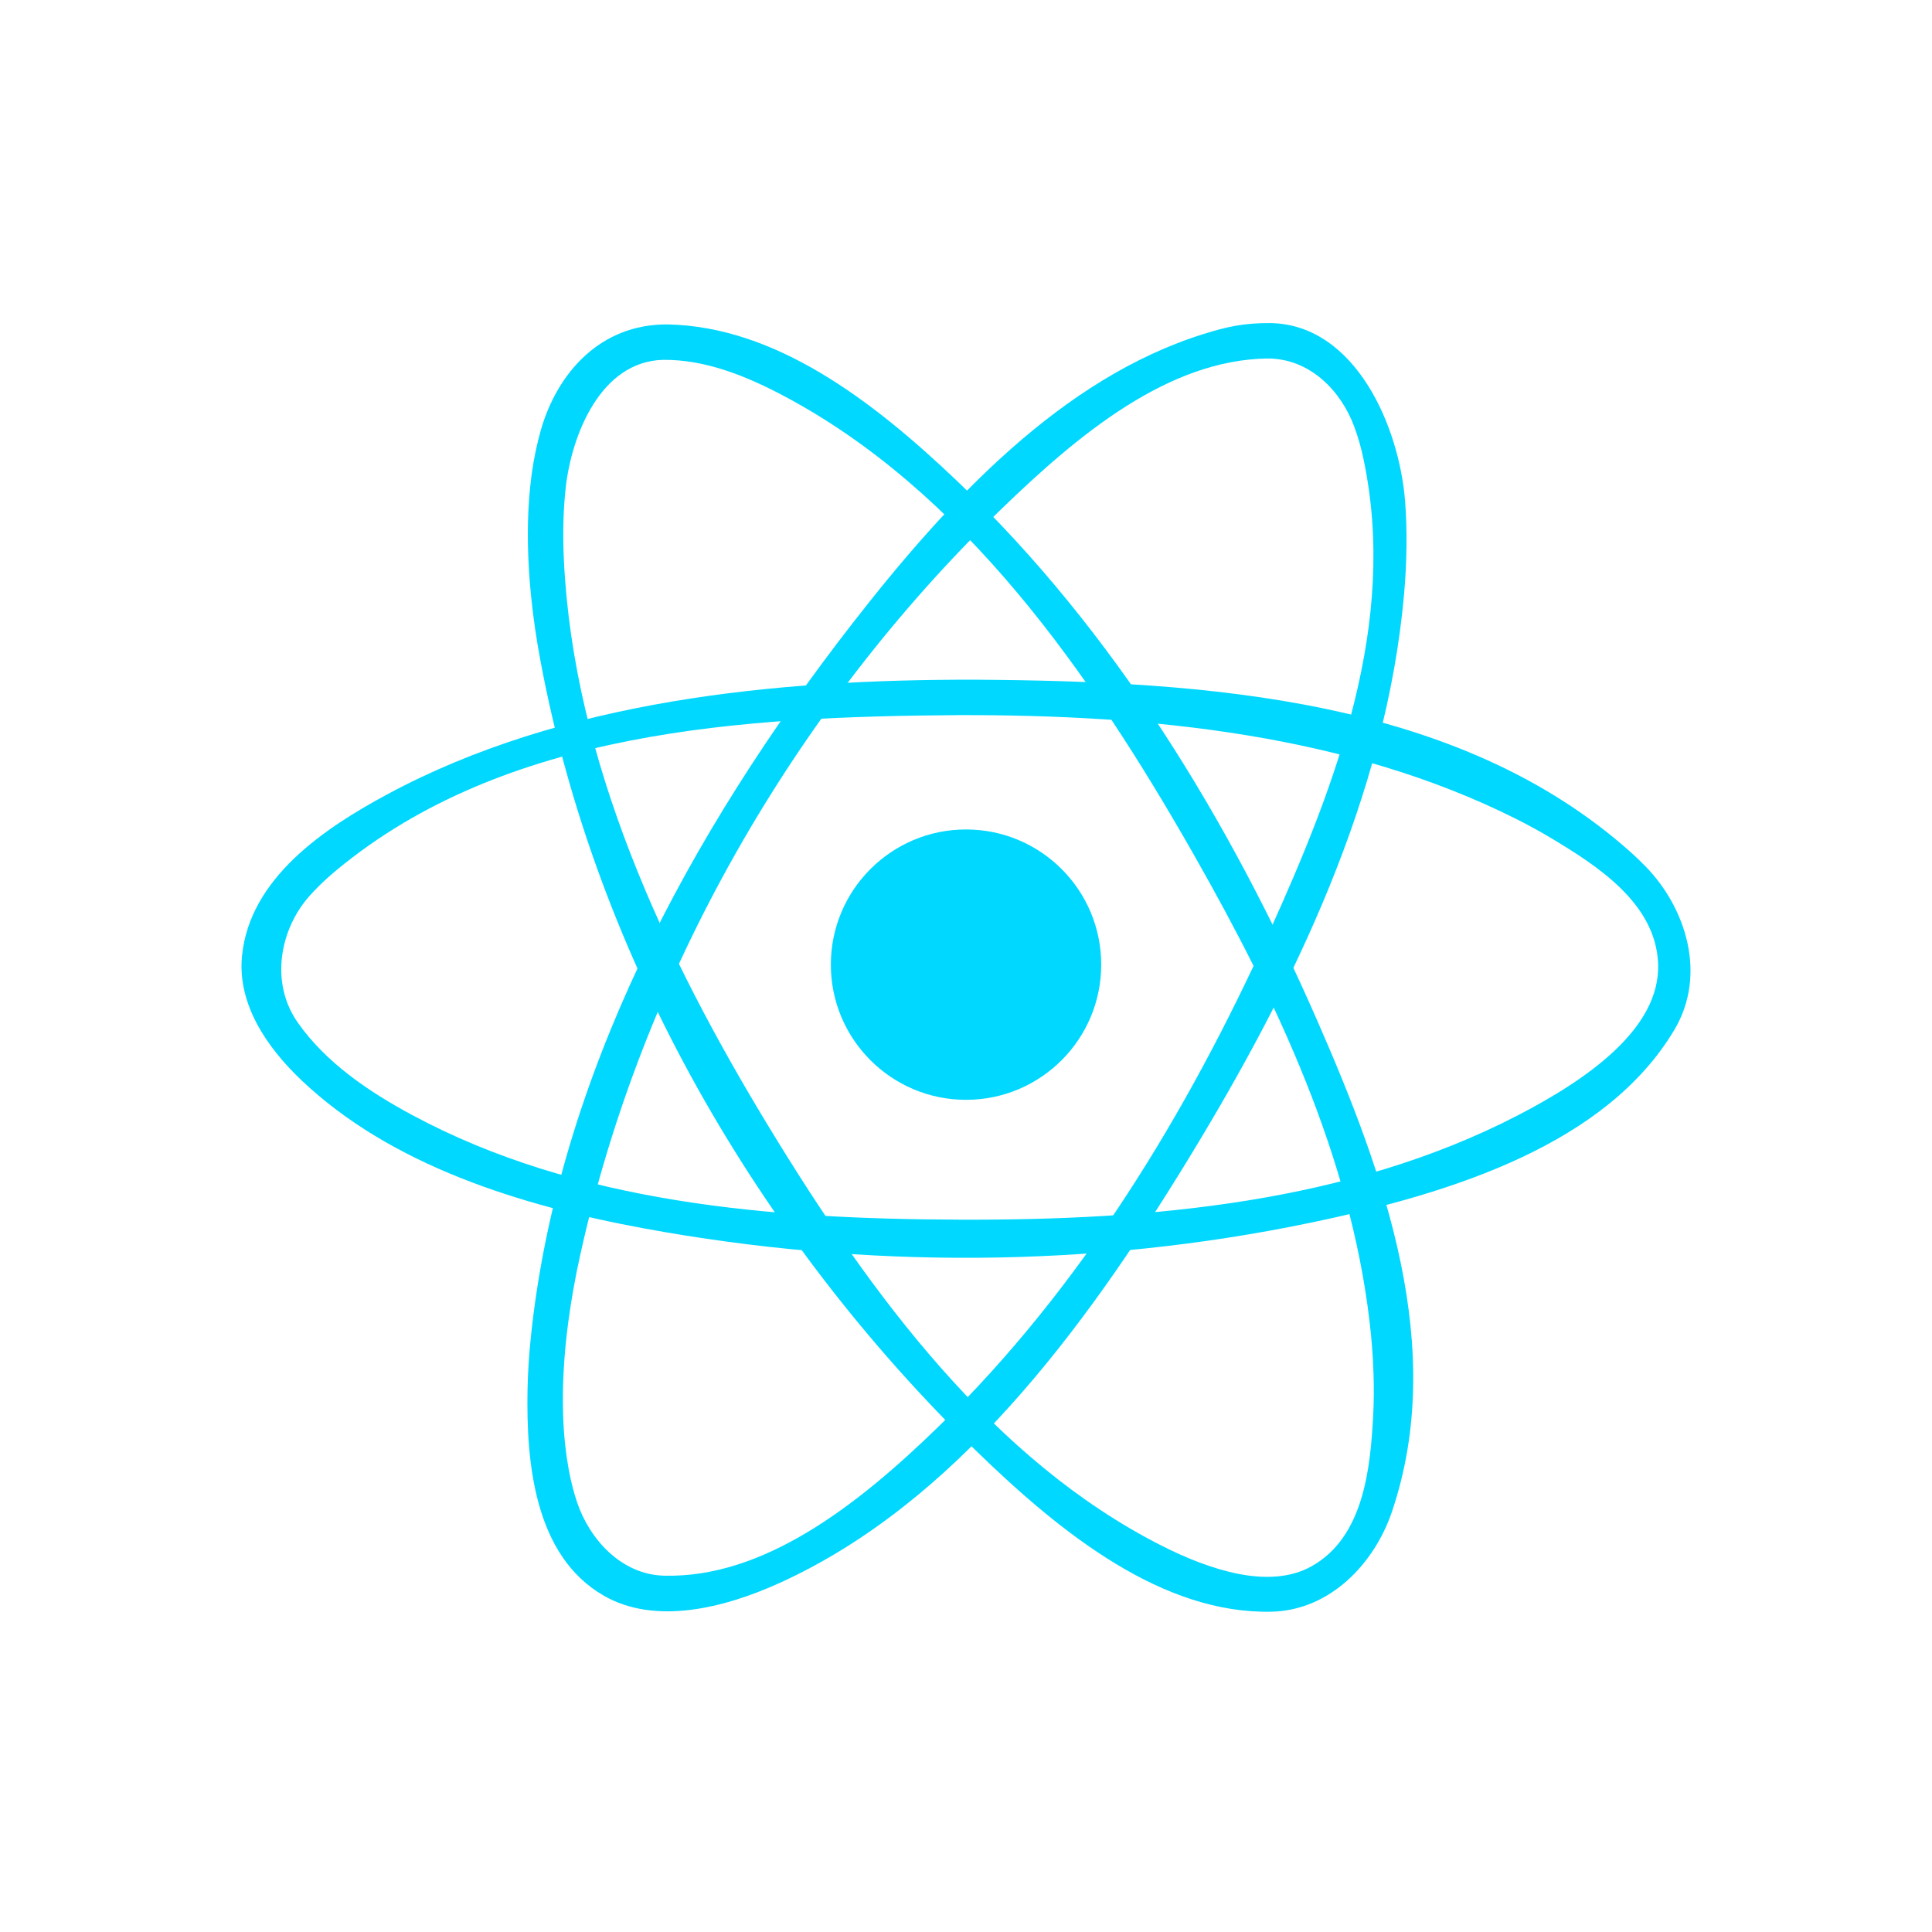
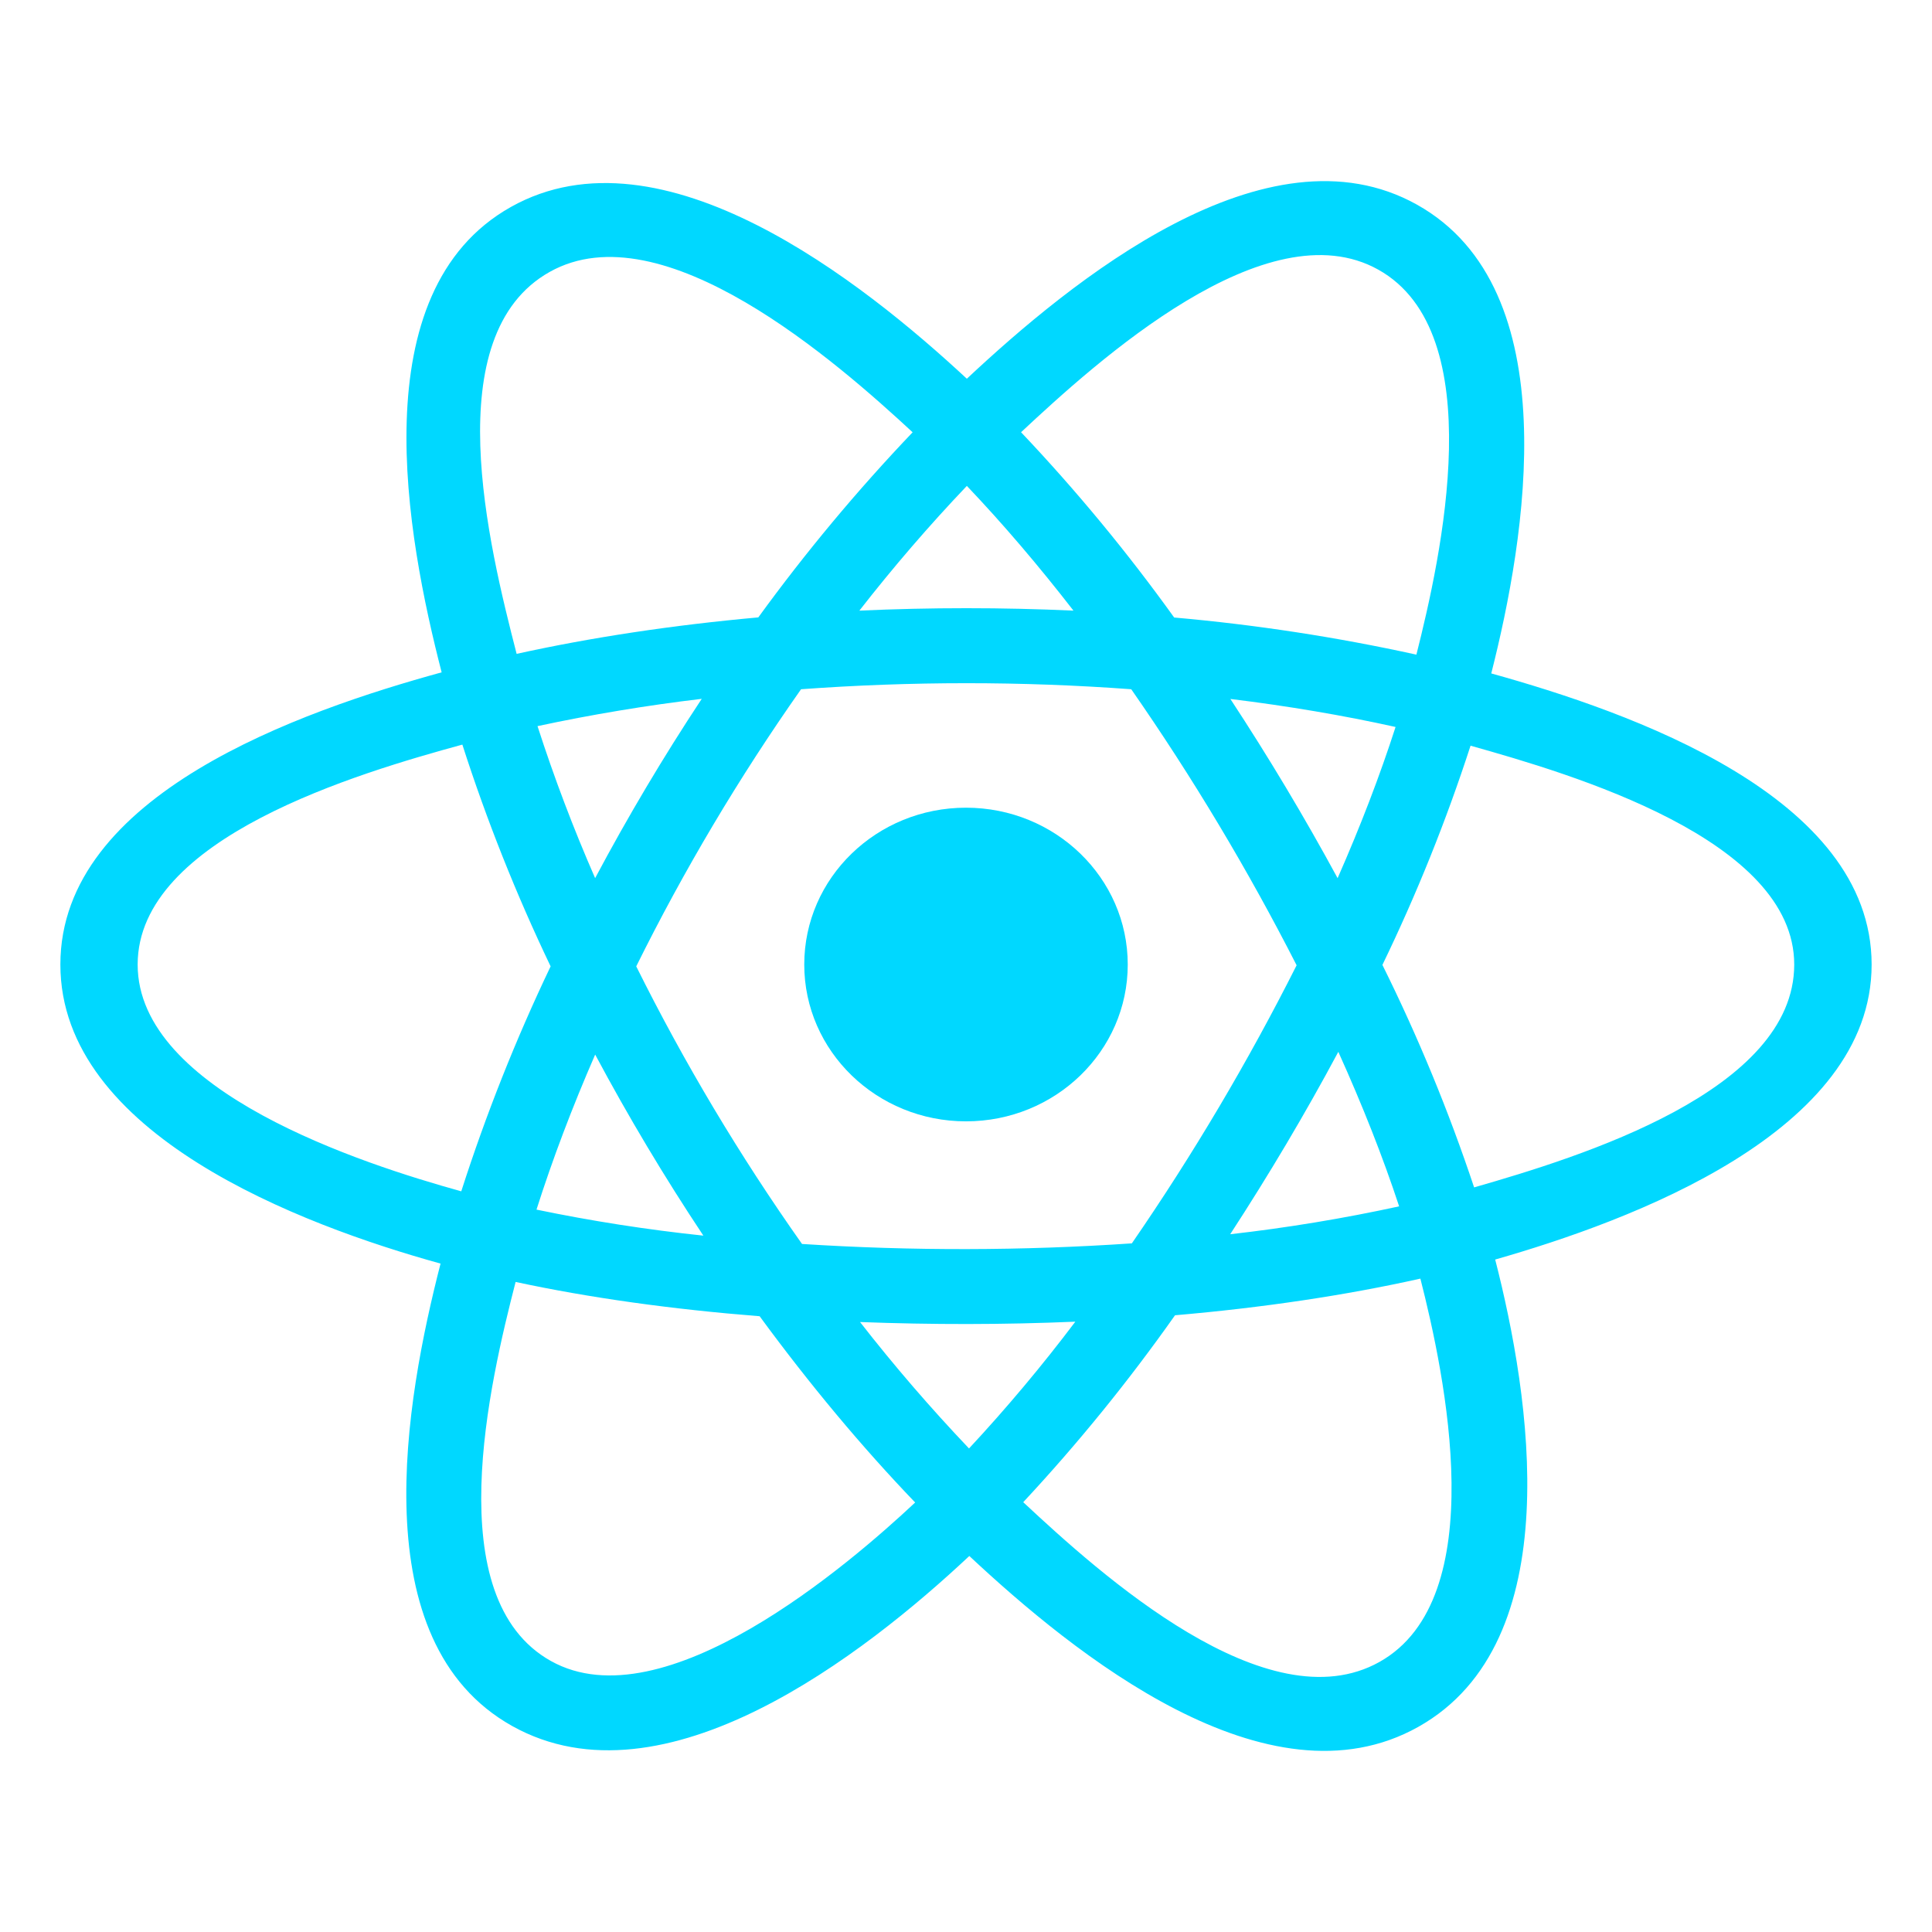
- <svg xmlns="http://www.w3.org/2000/svg" width="128" height="128" viewBox="0 0 64 64" xml:space="preserve" style="fill-rule:evenodd;clip-rule:evenodd;stroke-linejoin:round;stroke-miterlimit:2;--darkreader-inline-fill:#000000">
-   <path style="fill:none;--darkreader-inline-fill:none" d="M-1088-64H192v800h-1280z" />
-   <circle cx="32.001" cy="31.955" r="4.478" style="fill:#00d8ff;--darkreader-inline-fill:#1adcff" />
-   <path d="M32.33 22.516c7.635.052 15.965.609 21.683 5.708.168.15.33.306.488.467 1.349 1.375 2.054 3.595.965 5.422-2.234 3.751-7.23 5.387-12.067 6.394-7.234 1.506-14.798 1.518-22.029.192-4.161-.764-8.416-2.103-11.373-4.904-1.151-1.09-2.135-2.524-1.981-4.12.25-2.582 2.727-4.239 4.812-5.361 5.791-3.116 12.847-3.813 19.502-3.798Zm-.554 1.173c-7.224.049-15.043.51-20.621 5.129-.195.161-.383.33-.564.507-.117.114-.23.233-.339.355-.979 1.1-1.316 2.867-.392 4.188.93 1.329 2.342 2.288 3.796 3.07 5.438 2.924 11.864 3.443 18.129 3.465 6.343.023 12.884-.555 18.487-3.452 2.232-1.155 4.744-2.851 4.655-5.035-.082-2.004-2.036-3.242-3.499-4.126-.396-.239-.803-.46-1.216-.668-5.562-2.787-12.08-3.447-18.436-3.433Z" style="fill:#00d8ff;--darkreader-inline-fill:#1adcff" />
-   <path d="M42.115 10.703c2.793.071 4.24 3.429 4.431 5.909.038.493.052.988.046 1.483a21.007 21.007 0 0 1-.082 1.606c-.589 6.612-3.608 12.909-7.163 18.724-3.477 5.688-7.717 11.36-13.485 13.996-1.907.872-4.175 1.41-5.863.437-2.314-1.333-2.567-4.451-2.524-6.816.011-.581.049-1.162.109-1.741.889-8.56 5.228-16.669 10.658-23.655 3.168-4.076 6.937-8.119 11.632-9.583.739-.231 1.326-.371 2.241-.36Zm-.134 1.172c-3.279.052-6.223 2.482-8.83 5.007-6.854 6.637-11.905 15.464-13.937 24.721a26.54 26.54 0 0 0-.386 2.166 20.94 20.94 0 0 0-.159 1.697 16.62 16.62 0 0 0-.017 1.358c.01.354.033.708.072 1.06.029.269.068.537.117.803.037.197.08.393.13.588.041.158.087.315.139.471.409 1.233 1.463 2.411 2.878 2.45 3.301.09 6.409-2.317 9.096-4.933 4.717-4.591 8.232-10.36 10.978-16.424 2.216-4.896 4.243-10.218 3.111-15.607a7.36 7.36 0 0 0-.308-1.089c-.44-1.199-1.475-2.271-2.884-2.268Z" style="fill:#00d8ff;--darkreader-inline-fill:#1adcff" />
-   <path d="M22.109 10.747c3.564.069 6.765 2.488 9.607 5.197 5.186 4.943 9.011 11.231 11.913 17.849 2.248 5.127 4.316 10.882 2.478 16.292-.579 1.705-2.044 3.265-3.997 3.305-3.581.072-6.9-2.532-9.78-5.335-7.225-7.034-12.589-16.32-14.427-26.168a25.392 25.392 0 0 1-.309-2.127 20.927 20.927 0 0 1-.106-1.752c-.008-.472.002-.944.035-1.414.022-.314.054-.626.097-.937a10.741 10.741 0 0 1 .304-1.439c.539-1.843 1.941-3.485 4.185-3.471Zm-.135 1.173c-2.087.046-3.042 2.507-3.234 4.234-.039.354-.063.711-.074 1.068-.014.456-.008.913.015 1.369.328 6.599 3.278 12.979 6.838 18.821 3.352 5.5 7.4 10.978 12.968 13.794 1.608.813 3.562 1.452 4.951.684 1.742-.964 1.956-3.261 2.049-4.973.025-.466.028-.934.013-1.401a20.148 20.148 0 0 0-.133-1.753c-.642-5.437-3.05-10.582-5.816-15.444-3.442-6.048-7.659-12.076-13.627-15.225-1.236-.652-2.574-1.185-3.95-1.174Z" style="fill:#00d8ff;--darkreader-inline-fill:#1adcff" />
+ <svg xmlns="http://www.w3.org/2000/svg" width="64" height="64" fill="none" viewBox="0 0 32 32">
+   <g fill="#00d8ff">
+     <path d="M18.679 15.976c0-1.435-1.2-2.598-2.679-2.598-1.48 0-2.679 1.163-2.679 2.598 0 1.434 1.2 2.597 2.679 2.597 1.48 0 2.679-1.163 2.679-2.597Z" />
+     <path fill-rule="evenodd" d="M24.7 11.154c.566-2.23 1.277-6.363-1.23-7.764-2.495-1.395-5.742 1.278-7.456 2.883-1.71-1.589-5.048-4.25-7.552-2.845-2.494 1.4-1.725 5.465-1.147 7.708-2.327.64-6.315 2.02-6.315 4.84 0 2.811 3.984 4.313 6.297 4.953-.58 2.255-1.311 6.262 1.186 7.659 2.514 1.405 5.842-1.194 7.572-2.816 1.726 1.614 4.942 4.23 7.437 2.83 2.504-1.406 1.852-5.484 1.273-7.74 2.242-.641 6.235-2.11 6.235-4.886 0-2.793-4.01-4.184-6.3-4.822Zm-.284 8.513a28.65 28.65 0 0 0-1.519-3.685 28.625 28.625 0 0 0 1.46-3.631c1.679.472 5.361 1.55 5.361 3.625 0 2.094-3.533 3.183-5.302 3.691Zm-1.566 7.859c-1.862 1.045-4.628-1.456-5.902-2.645a29.352 29.352 0 0 0 2.514-3.096c1.45-.125 2.821-.329 4.064-.607.407 1.595 1.194 5.298-.676 6.348Zm-13.726-.015c-1.863-1.041-1.011-4.616-.584-6.278 1.228.264 2.589.453 4.042.568.83 1.132 1.7 2.173 2.576 3.085-1.083 1.015-4.163 3.671-6.034 2.625ZM2.28 15.976c0-2.102 3.661-3.173 5.378-3.643a29.257 29.257 0 0 0 1.462 3.673 29.689 29.689 0 0 0-1.48 3.726c-1.637-.454-5.36-1.653-5.36-3.756ZM9.104 4.504c1.87-1.05 4.77 1.506 6.012 2.656a29.97 29.97 0 0 0-2.556 3.066c-1.41.127-2.761.33-4.003.604-.466-1.81-1.321-5.278.547-6.326Zm11.275 7.073c.957.117 1.875.273 2.736.464-.259.803-.581 1.643-.96 2.504a41.165 41.165 0 0 0-1.776-2.968Zm-4.365-3.529c.591.621 1.183 1.314 1.766 2.066a38.897 38.897 0 0 0-3.546 0 27.651 27.651 0 0 1 1.78-2.066Zm-6.157 6.496a26.884 26.884 0 0 1-.954-2.517 29.762 29.762 0 0 1 2.72-.452 36.303 36.303 0 0 0-1.766 2.97Zm1.793 5.922a28.076 28.076 0 0 1-2.764-.431c.264-.83.59-1.692.972-2.568a36.306 36.306 0 0 0 1.792 2.999Zm4.4 3.525a28.142 28.142 0 0 1-1.805-2.094c1.188.045 2.378.045 3.566-.006a26.611 26.611 0 0 1-1.761 2.1Zm6.117-6.569c.4.886.739 1.744 1.007 2.559a27.97 27.97 0 0 1-2.798.462c.639-.982 1.239-1.99 1.79-3.02Zm-3.42 3.172a41.486 41.486 0 0 1-5.463.01 34.923 34.923 0 0 1-2.746-4.598 34.908 34.908 0 0 1 2.73-4.59c1.82-.133 3.65-.134 5.469 0a39.137 39.137 0 0 1 2.739 4.572 39.146 39.146 0 0 1-2.729 4.606ZM22.83 4.467c1.87 1.046 1.038 4.76.63 6.376a31.597 31.597 0 0 0-4.012-.615 29.379 29.379 0 0 0-2.536-3.069c1.258-1.175 4.066-3.728 5.918-2.692Z" clip-rule="evenodd" />
+   </g>
</svg>
